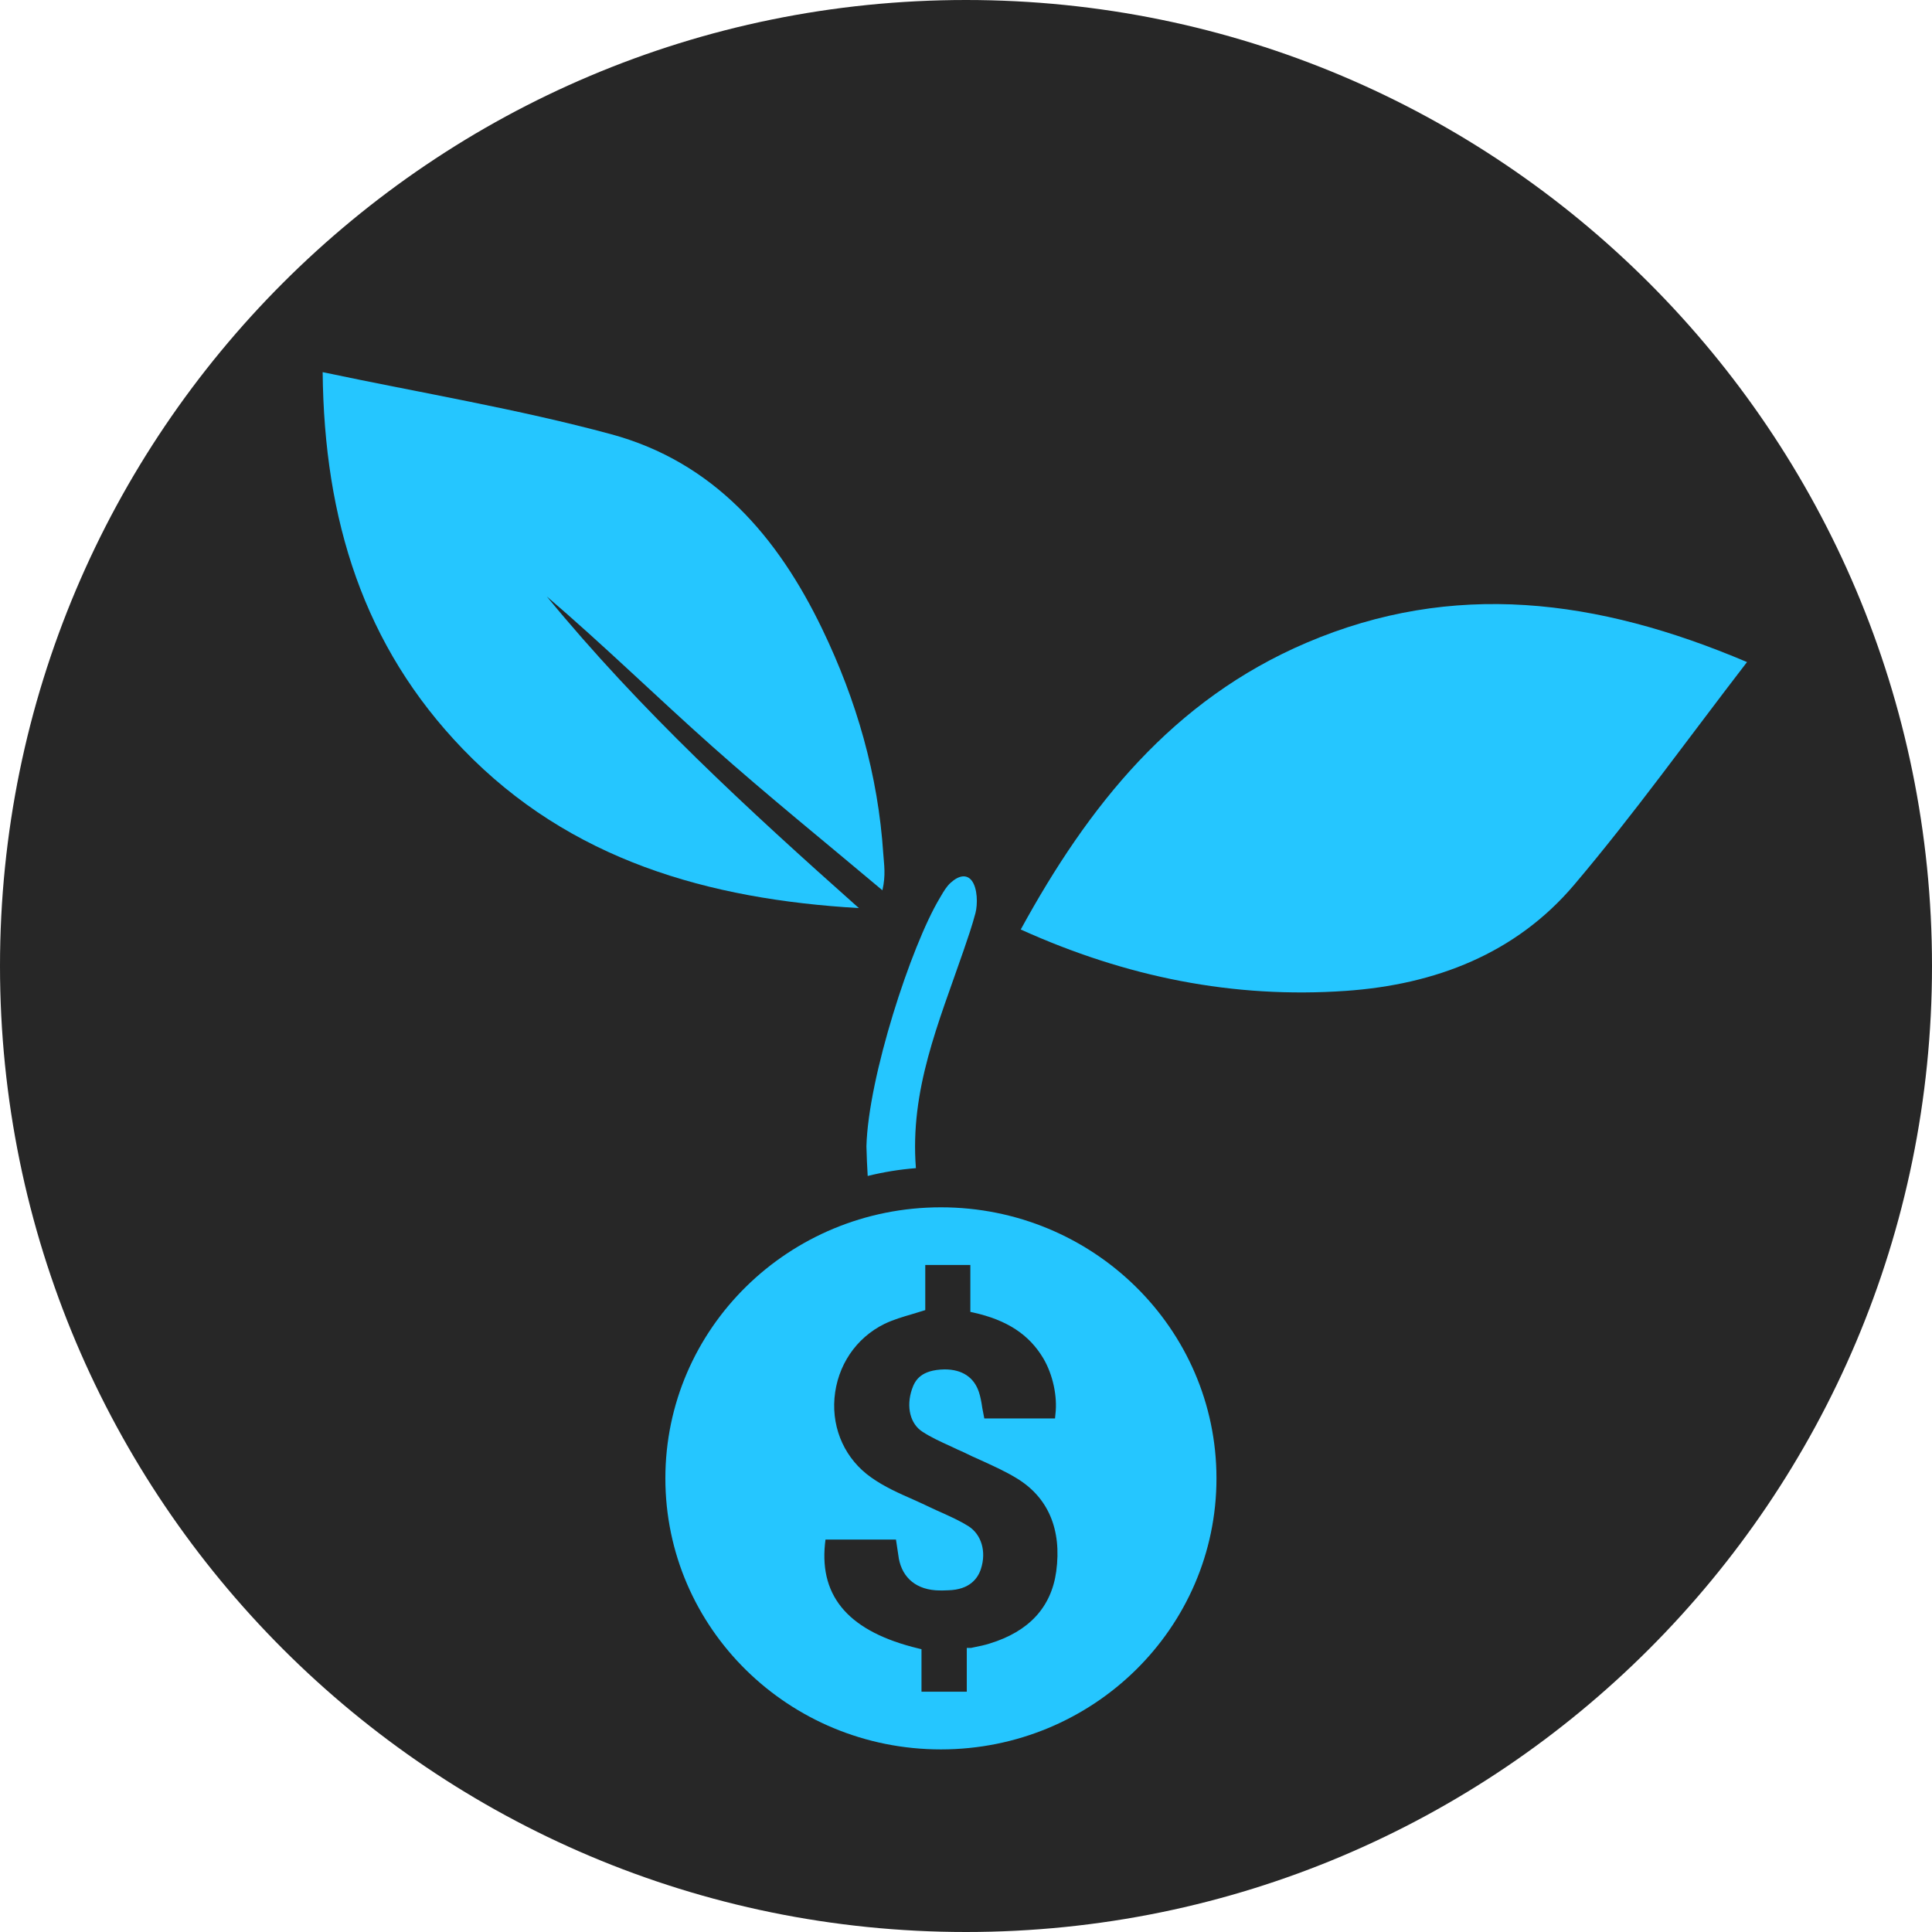
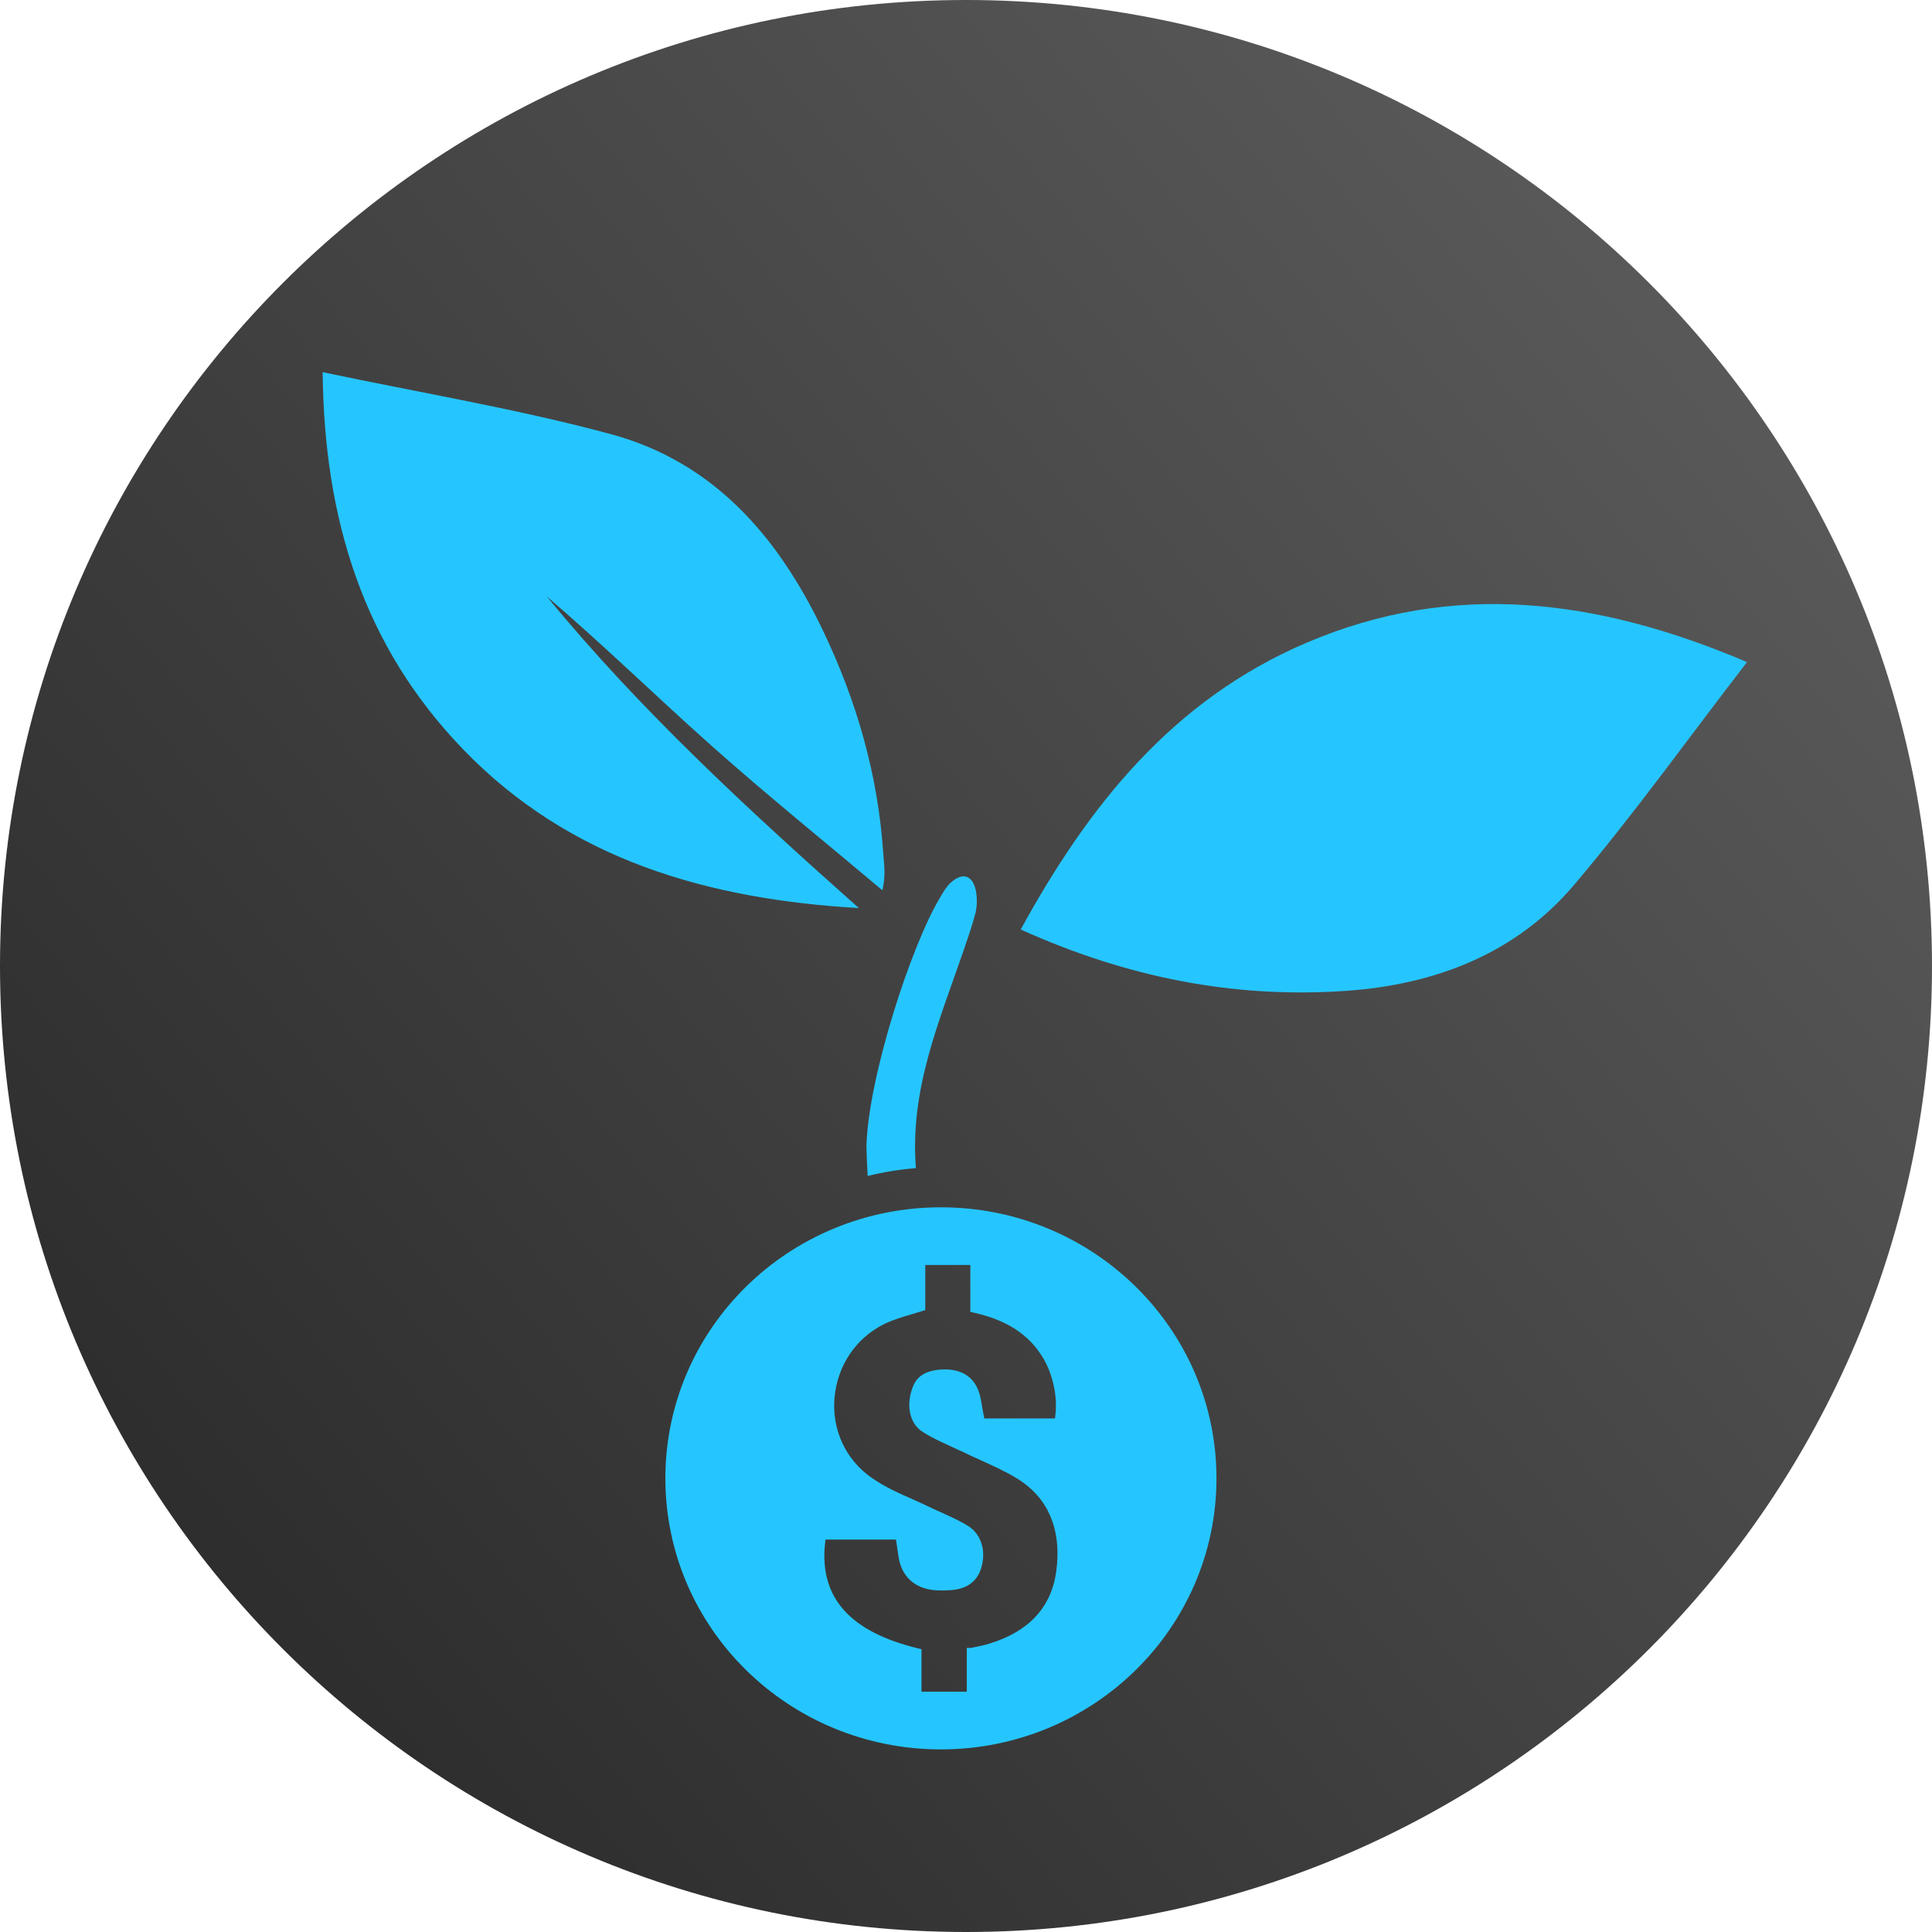
<svg xmlns="http://www.w3.org/2000/svg" width="976" height="976" viewBox="0 0 976 976" fill="none">
-   <circle cx="488" cy="488" r="488" fill="#272727" />
+   <circle cx="488" cy="488" r="488" fill="url(#paint0_linear_15_4)" />
  <path d="M882.551 334.465C806.719 302.236 733.941 293.176 660.084 324.674C592.37 353.545 549.779 407.15 515.656 469.563C568.99 493.658 623.091 504.5 679.829 500.57C725.137 497.428 765.754 481.753 795.209 446.999C825.36 411.423 852.538 373.412 882.551 334.465Z" fill="#25C6FF" />
  <path d="M163 188C163.743 262.558 183.639 326.388 233.919 378.508C287.985 434.569 357.871 454.311 433.888 458.744C378.092 409.137 323.445 358.868 276.243 301.333C304.85 325.782 331.691 352.059 359.752 377.011C387.79 401.951 417.047 425.566 445.77 449.752C447.571 441.995 446.572 436.717 446.223 431.416C443.61 391.52 432.727 353.796 415.386 317.797C392.935 271.172 360.658 233.391 308.566 219.315C261.539 206.611 213.199 198.591 163 188Z" fill="#25C6FF" />
  <path d="M492.786 461.257C491.067 467.735 488.884 474.053 486.793 480.131C474.133 516.873 459.592 550.519 462.693 590.117C454.365 590.78 446.235 592.116 438.337 594.07C438.035 589.157 437.826 584.153 437.698 579.092C438.627 544.075 460.3 477.857 474.633 453.877L475.353 452.643C476.746 450.267 478.175 447.833 480.208 445.982C484.528 442.029 488.408 441.709 490.835 444.794C493.913 448.713 493.925 456.881 492.786 461.257Z" fill="#25C6FF" />
  <path d="M475.33 609.905C398.429 609.905 336.128 671.175 336.128 746.83C336.128 822.485 398.417 883.756 475.33 883.756C552.137 883.756 614.531 822.485 614.531 746.83C614.531 671.175 552.149 609.905 475.33 609.905ZM533.589 793.832C531.103 811.928 519.825 824.164 500.034 830.242C497.513 831.065 494.819 831.613 491.973 832.184L490.893 832.413C490.707 832.47 490.568 832.493 490.51 832.493H488.396V854.623H465.515V833.133L463.901 832.744C429.417 824.427 414.004 807.153 416.757 779.973L417.024 777.745H452.623L453.784 785.434C454.969 795.979 461.764 802.514 472.437 803.36C473.645 803.463 474.935 803.474 476.34 803.463L479 803.371C489.929 803.108 494.052 797.293 495.574 792.461C498.361 783.823 495.806 775.186 489.221 770.982C485.399 768.571 481.288 766.686 476.712 764.584C474.609 763.693 472.507 762.699 470.405 761.717L470.161 761.602C467.164 760.174 464.075 758.746 461.067 757.409C454.365 754.462 446.769 751.126 440.091 746.362C427.198 737.302 420.264 722.335 421.554 706.341C422.936 689.935 432.379 675.894 446.816 668.799C451.299 666.64 456.038 665.257 461.067 663.784L467.42 661.841V639.038H490.196V662.733L491.846 663.098C508.687 666.857 519.872 674.169 527.015 686.13C531.846 694.276 534.274 705.381 533.17 714.475L532.973 716.566H497.246L496.247 711.368C495.76 707.929 495.237 705.427 494.529 703.245C492.031 695.75 486.05 691.786 477.188 691.786C465.515 692.003 462.309 696.984 460.695 701.817C457.675 710.739 459.836 719.376 466.061 723.318C470.44 726.163 475.109 728.276 480.033 730.527L480.881 730.915C482.798 731.864 484.714 732.709 486.631 733.555C489.662 735.085 492.717 736.445 495.644 737.747L497.119 738.422C502.531 740.901 508.118 743.46 513.321 746.613C529.465 756.256 536.457 772.581 533.589 793.832Z" fill="#25C6FF" />
+   <defs>
+     <linearGradient id="paint0_linear_15_4" x1="-2.55775e-05" y1="893.346" x2="976" y2="82.654" gradientUnits="userSpaceOnUse">
+       <stop stop-color="#272727" />
+       <stop offset="1" stop-color="#605F5F" />
+     </linearGradient>
+   </defs>
</svg>
